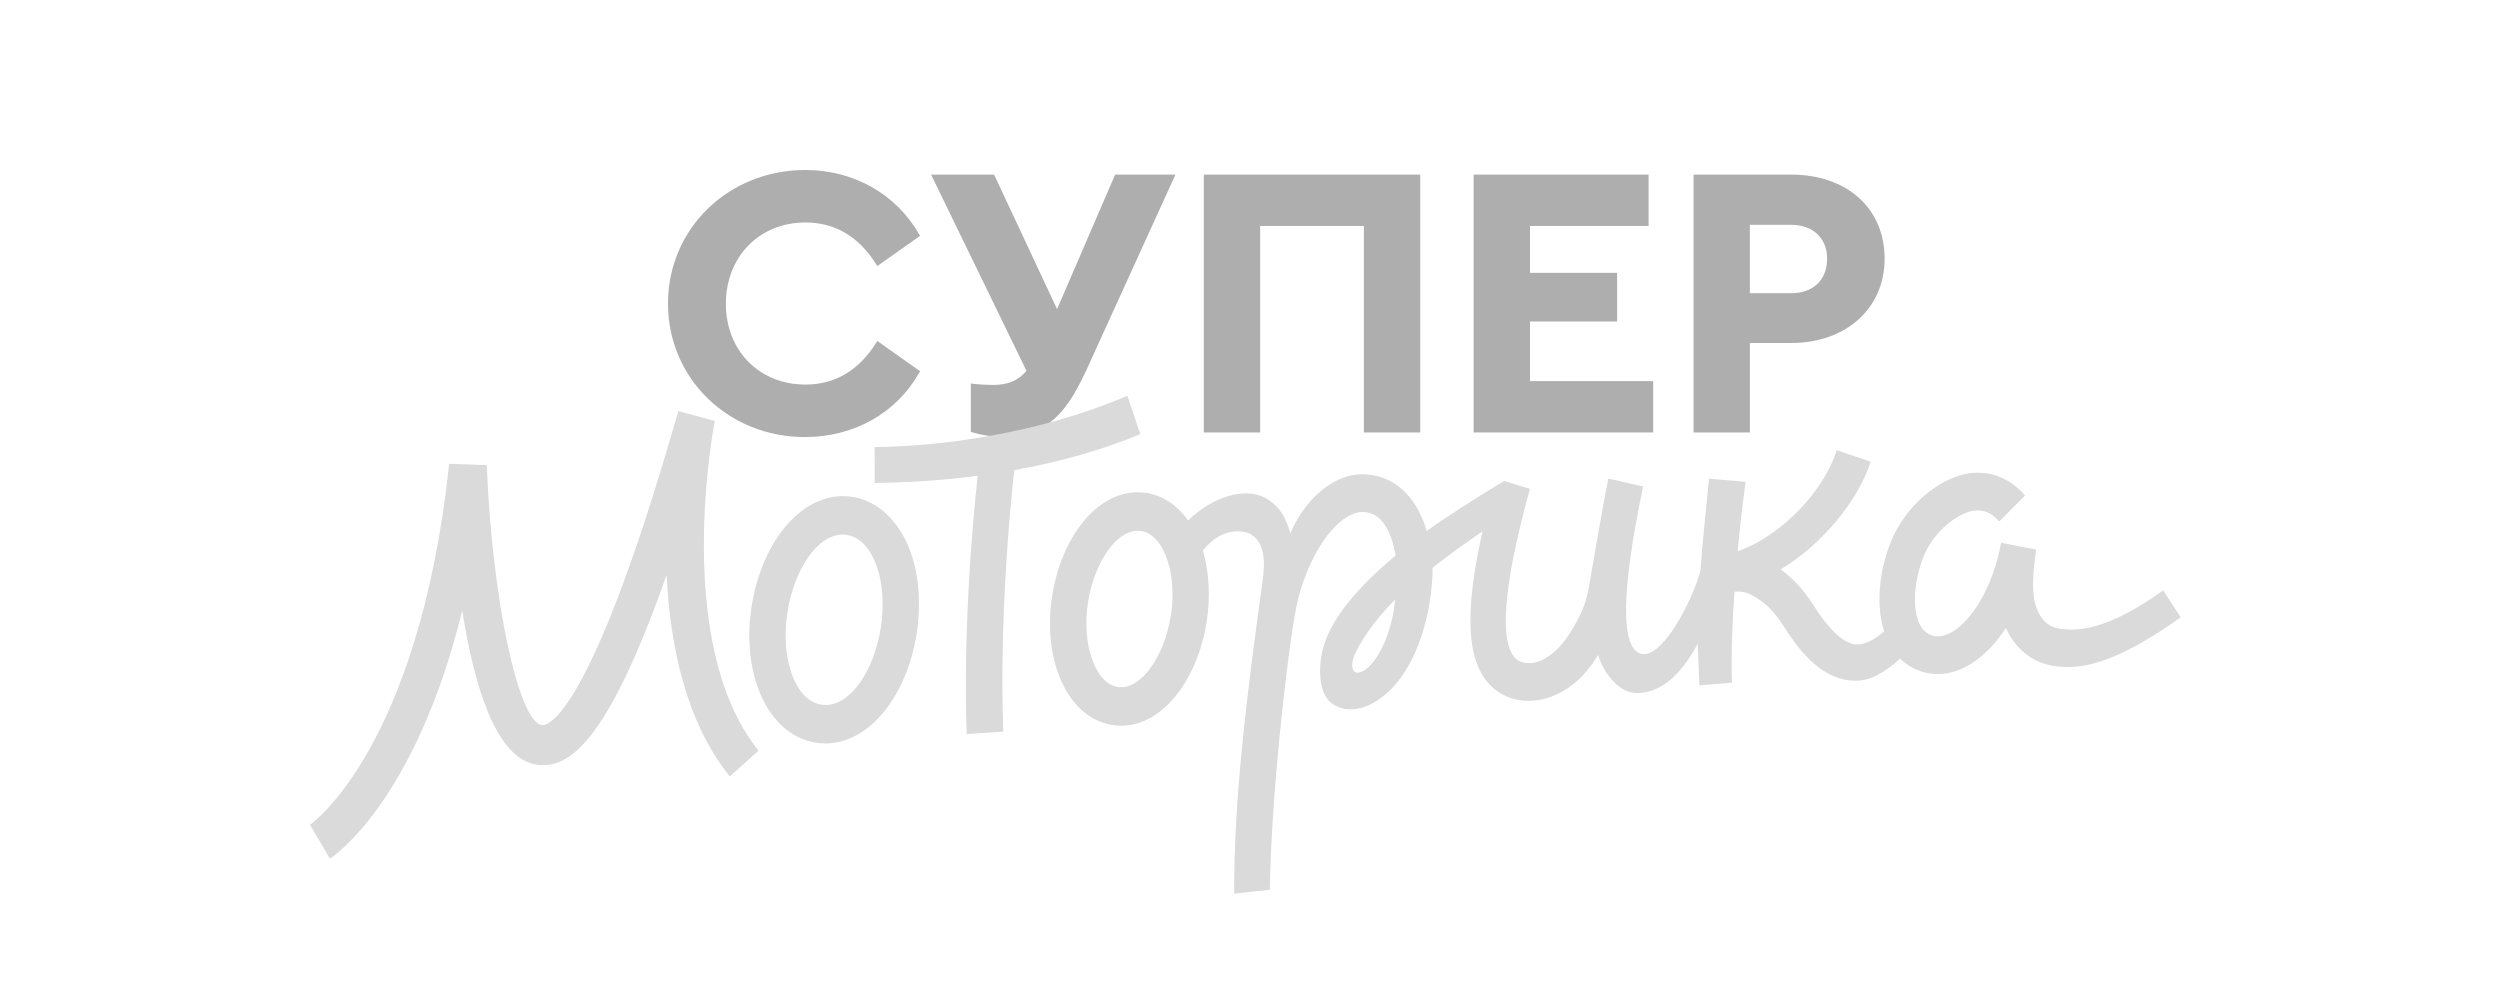
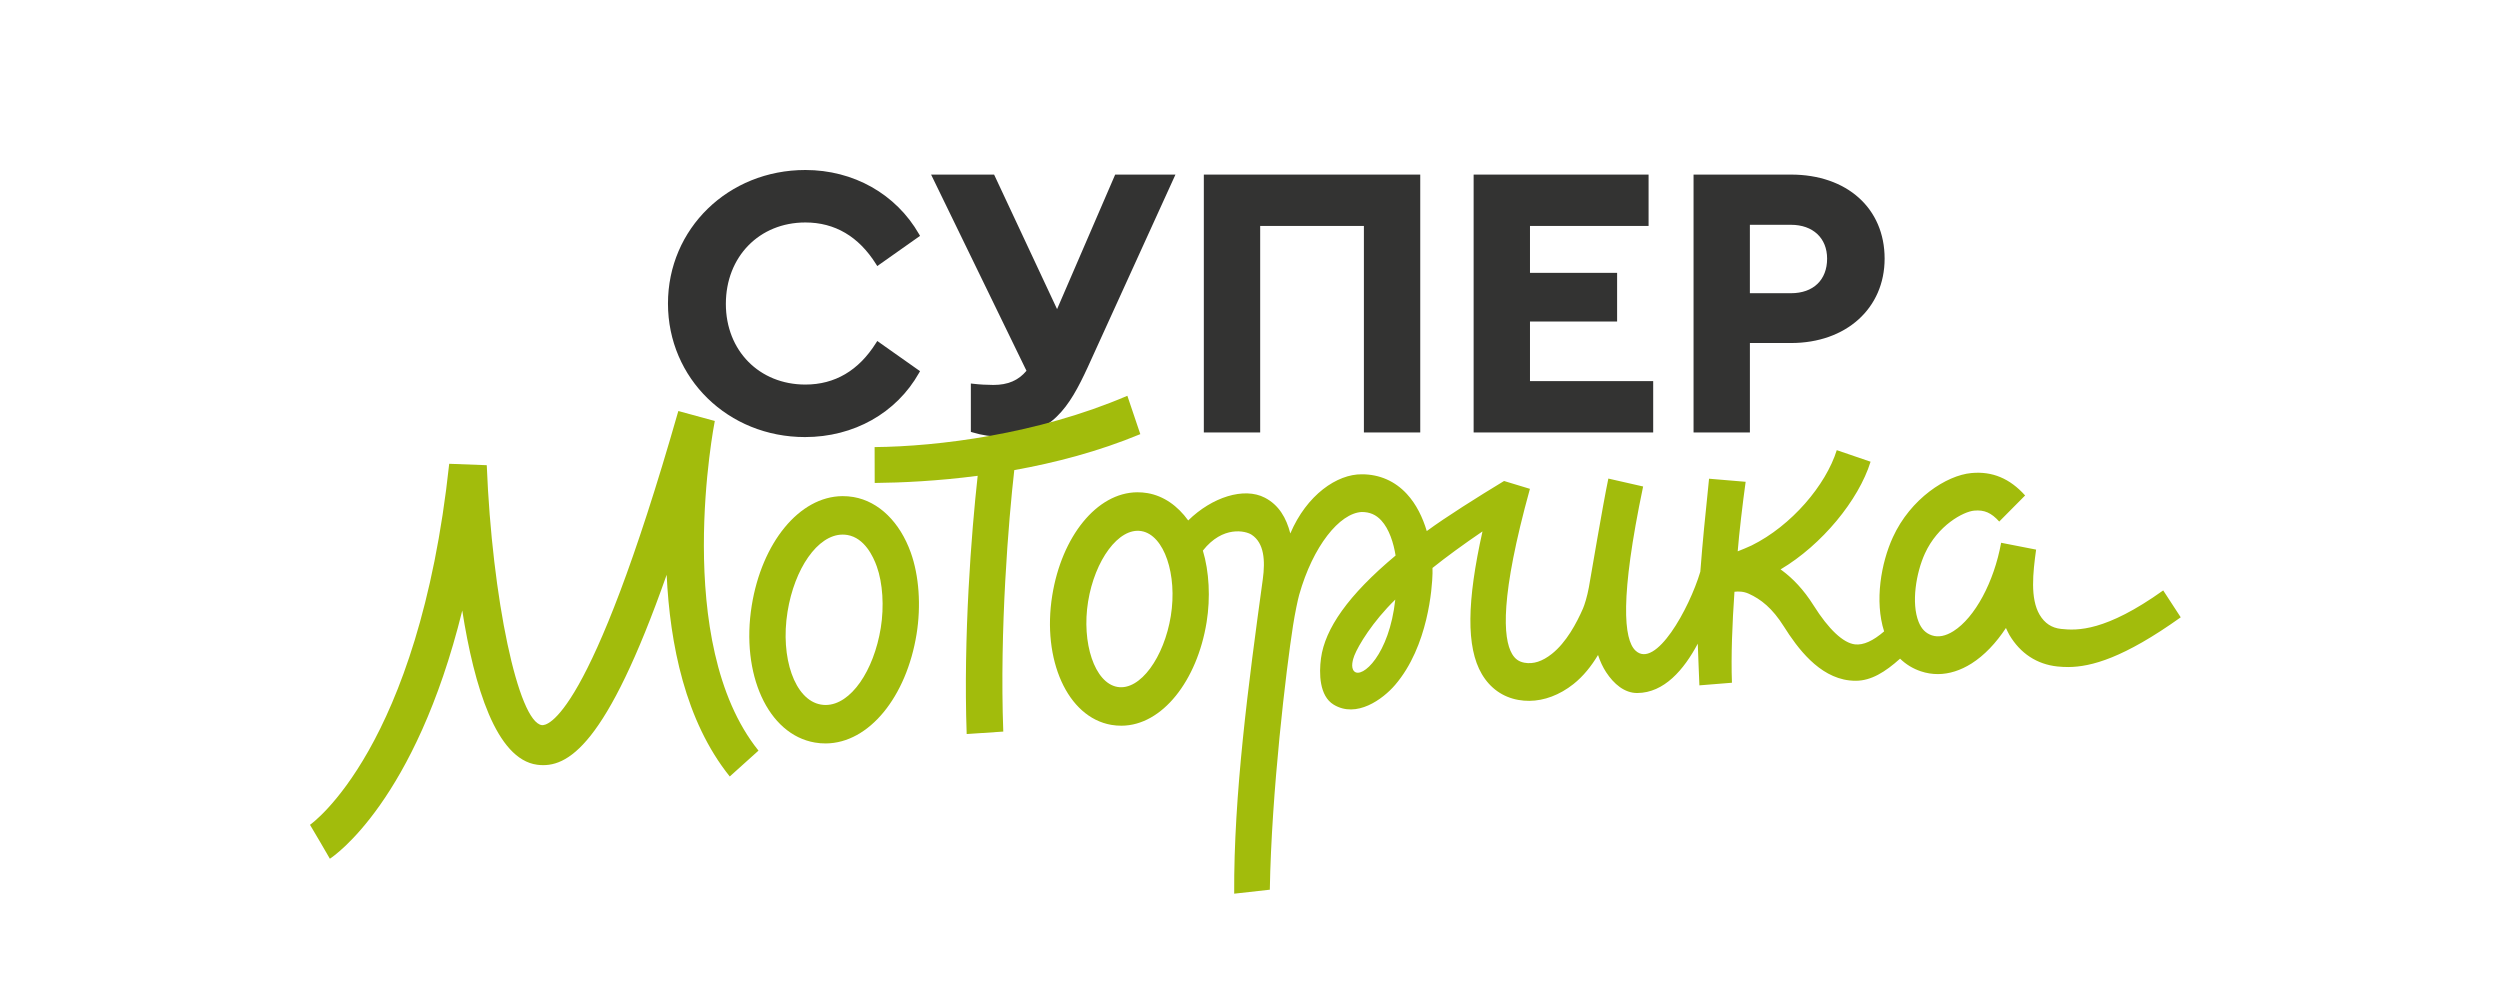
<svg xmlns="http://www.w3.org/2000/svg" width="250" height="100" viewBox="0 0 250 100" fill="none">
-   <g style="mix-blend-mode:luminosity" opacity="0.4">
-     <path d="M80.538 22.247C83.491 22.247 85.868 23.646 87.601 26.403L87.728 26.606L92.006 23.587L91.904 23.409C89.6 19.395 85.351 17 80.538 17C72.834 17 66.799 22.865 66.799 30.354C66.799 37.842 72.817 43.707 80.499 43.707C85.377 43.707 89.64 41.31 91.904 37.296L92.006 37.118L87.728 34.099L87.601 34.3C85.868 37.057 83.491 38.456 80.538 38.456C75.931 38.456 72.588 35.064 72.588 30.39C72.588 25.673 75.931 22.247 80.538 22.247Z" fill="#333332" />
-     <path d="M105.706 30.914L99.409 17.459H93.107L102.646 37.078C101.842 38.043 100.788 38.494 99.343 38.494C98.689 38.494 97.94 38.451 97.335 38.379L97.083 38.35V43.187L97.244 43.235C98.213 43.529 99.148 43.667 100.189 43.667C105.156 43.667 106.944 40.667 108.763 36.739L117.544 17.457H111.516L105.706 30.914Z" fill="#333332" />
-     <path d="M120.381 43.246H126.016V22.594H136.388V43.246H142.023V17.459H120.381V43.246Z" fill="#333332" />
-     <path d="M152.998 32.152H161.711V27.285H152.998V22.594H164.858V17.459H147.363V43.246H165.319V38.111H152.998V32.152Z" fill="#333332" />
-     <path d="M179.102 17.459H169.355V43.246H174.99V34.302H179.102C184.613 34.302 188.462 30.832 188.462 25.861C188.462 20.836 184.7 17.459 179.102 17.459ZM179.102 29.321H174.988V22.48H179.099C181.293 22.48 182.711 23.809 182.711 25.861C182.714 27.994 181.329 29.321 179.102 29.321Z" fill="#333332" />
-     <path d="M114.031 43.415L112.736 39.579C103.735 43.434 93.781 44.651 87.461 44.71L87.47 48.297C90.167 48.271 93.758 48.106 97.768 47.582C97.143 53.231 96.327 63.623 96.668 73.404L100.328 73.159C99.951 62.918 100.866 51.94 101.428 47.012C105.512 46.278 109.854 45.15 114.031 43.415Z" fill="#A2BC0C" />
-     <path d="M216.321 59.041C210.542 63.165 207.724 63.063 206.114 62.892C205.172 62.793 204.469 62.329 203.964 61.477C203.005 59.856 203.291 57.283 203.611 54.959L200.113 54.276C199.402 58.205 197.489 61.756 195.348 63.112C194.561 63.61 193.835 63.751 193.189 63.535C192.569 63.326 192.149 62.9 191.865 62.194C191.104 60.304 191.617 57.26 192.489 55.353C193.784 52.522 196.336 51.161 197.417 51.062C198.428 50.967 199.133 51.274 199.923 52.154L202.512 49.545C200.985 47.844 199.226 47.107 197.134 47.304C194.647 47.533 191.053 49.862 189.286 53.728C188.109 56.299 187.443 60.112 188.412 63.137C187.31 64.088 186.336 64.532 185.502 64.437C184.326 64.303 182.864 62.935 181.364 60.548C180.346 58.931 179.269 57.837 178.221 57.056L178.056 56.94C182.185 54.492 185.862 50.017 187.058 46.17L183.677 45.015C182.591 48.502 179.161 52.566 175.16 54.545C174.836 54.706 174.131 54.989 173.77 55.133C173.907 53.36 174.277 50.245 174.565 48.178L170.905 47.871C170.881 48.172 170.822 48.751 170.737 49.547C170.558 51.269 170.27 54.039 170.033 57.166C168.922 60.893 165.543 66.967 163.543 65.052C162.38 63.939 161.967 59.843 164.312 48.648L160.835 47.856C160.268 50.565 159.1 57.558 158.886 58.739C158.719 59.661 158.442 60.526 158.298 60.852C157.667 62.291 156.641 64.238 155.177 65.393C154.227 66.142 153.338 66.43 152.454 66.273C151.891 66.172 151.508 65.901 151.209 65.395C150.287 63.828 150.006 59.689 152.993 48.883L150.406 48.098C147.748 49.71 144.602 51.69 142.676 53.106C142.272 51.745 141.631 50.419 140.687 49.397C139.5 48.108 137.947 47.429 136.201 47.429C133.713 47.393 130.672 49.488 129.032 53.345C128.63 51.786 127.89 50.495 126.477 49.765C124.403 48.69 121.208 49.706 118.821 52.044C117.763 50.578 116.365 49.591 114.759 49.312C114.418 49.253 114.067 49.225 113.721 49.227C109.663 49.259 106.17 53.677 105.226 59.534C104.191 65.95 106.731 71.722 111.13 72.486C111.47 72.545 111.819 72.573 112.166 72.57C116.225 72.541 119.718 68.068 120.662 62.211C121.056 59.767 120.918 57.156 120.287 55.059C122.28 52.531 124.568 53.081 125.16 53.47C126.426 54.301 126.533 56.062 126.28 57.92C124.839 68.412 123.364 79.487 123.419 89.367L126.982 88.969C127.145 79.21 128.626 66.885 129.301 62.568C129.502 61.278 129.786 59.949 129.917 59.483C131.301 54.593 133.956 51.324 136.165 51.2C136.17 51.2 136.172 51.2 136.174 51.2C136.976 51.2 137.598 51.466 138.127 52.042C138.92 52.901 139.36 54.299 139.559 55.552C134.796 59.53 132.501 62.875 132.1 65.823C131.893 67.346 131.933 69.593 133.366 70.463C135.651 71.851 138.281 69.925 139.513 68.489C142.826 64.623 143.22 58.726 143.252 57.344C143.252 57.329 143.249 56.794 143.249 56.794C144.603 55.709 146.322 54.452 148.249 53.14C146.694 60.114 146.601 64.72 148.182 67.405C149.013 68.819 150.274 69.712 151.834 69.991C152.198 70.057 152.564 70.086 152.93 70.084C154.415 70.074 155.954 69.505 157.339 68.411C158.336 67.623 159.148 66.595 159.803 65.499C160.02 66.15 160.289 66.724 160.611 67.217C161.383 68.396 162.452 69.31 163.732 69.301C166.412 69.28 168.38 66.989 169.777 64.367C169.819 65.916 169.906 67.369 169.94 68.535L173.194 68.273C173.093 65.588 173.23 62.306 173.446 59.175C173.837 59.13 174.343 59.13 174.876 59.371C176.085 59.917 177.231 60.808 178.391 62.653C179.743 64.801 181.89 67.697 184.935 68.04C185.158 68.066 185.38 68.078 185.602 68.076C187.111 68.066 188.501 67.217 190.007 65.865C190.593 66.436 191.292 66.864 192.087 67.13C192.652 67.321 193.232 67.412 193.816 67.408C194.927 67.399 196.057 67.042 197.159 66.346C198.428 65.541 199.597 64.314 200.595 62.797C200.706 63.032 200.809 63.271 200.94 63.495C202.032 65.34 203.689 66.428 205.733 66.646C206.078 66.682 206.444 66.705 206.837 66.703C209.123 66.686 212.364 65.804 218.073 61.73L216.321 59.041ZM117.082 61.593C116.417 65.711 114.026 69.087 111.743 68.692C109.458 68.296 108.144 64.276 108.809 60.158C109.473 56.041 111.864 52.715 114.147 53.11C116.432 53.506 117.746 57.473 117.082 61.593ZM135.425 67.137C135.033 66.758 135.296 65.909 135.435 65.554C135.831 64.545 137.251 62.177 139.528 59.957C138.929 65.478 136.208 67.892 135.425 67.137Z" fill="#A2BC0C" />
-     <path d="M71.48 42.098L67.832 41.103C58.945 72.208 54.645 72.58 54.184 72.512C51.827 72.197 49.201 59.806 48.676 46.52L44.921 46.379C41.863 74.85 31.108 82.409 31 82.481L31.999 84.173L31.013 82.472L32.987 85.874C33.402 85.604 41.529 80.096 46.226 61.055C47.422 68.683 49.631 75.925 53.712 76.473C56.768 76.882 60.642 74.586 66.666 57.479C66.99 64.383 68.524 72.104 72.976 77.648L75.849 75.062C67.157 64.241 71.435 42.318 71.48 42.098Z" fill="#A2BC0C" />
-     <path d="M85.357 49.704C84.993 49.641 84.619 49.611 84.25 49.613C79.917 49.645 76.187 54.294 75.177 60.548C74.073 67.4 76.783 73.436 81.481 74.253C81.845 74.317 82.217 74.347 82.587 74.344C86.921 74.312 90.651 69.664 91.66 63.409C92.118 60.57 91.91 57.574 91.079 55.252C89.995 52.233 87.909 50.147 85.357 49.704ZM88.08 62.787C87.386 67.087 85.078 70.478 82.587 70.498C82.422 70.5 82.253 70.485 82.086 70.455C79.479 70.002 78.013 65.779 78.755 61.171C79.449 56.871 81.758 53.479 84.249 53.46C84.415 53.458 84.583 53.473 84.748 53.5C86.455 53.797 87.319 55.633 87.68 56.64C88.279 58.31 88.425 60.646 88.08 62.787Z" fill="#A2BC0C" />
-   </g>
+   <path d="M80.536 22.247C83.489 22.247 85.866 23.646 87.599 26.403L87.726 26.606L92.004 23.587L91.902 23.409C89.598 19.395 85.349 17 80.536 17C72.832 17 66.797 22.865 66.797 30.354C66.797 37.842 72.815 43.707 80.497 43.707C85.375 43.707 89.638 41.31 91.902 37.296L92.004 37.118L87.726 34.099L87.599 34.3C85.866 37.057 83.489 38.456 80.536 38.456C75.929 38.456 72.586 35.064 72.586 30.39C72.586 25.673 75.929 22.247 80.536 22.247Z" fill="#333332" />
+   <path d="M105.707 30.914L99.41 17.459H93.109L102.648 37.078C101.844 38.043 100.79 38.494 99.345 38.494C98.691 38.494 97.942 38.451 97.337 38.379L97.085 38.35V43.187L97.246 43.235C98.215 43.529 99.15 43.667 100.191 43.667C105.158 43.667 106.946 40.667 108.765 36.739L117.546 17.457H111.518L105.707 30.914Z" fill="#333332" />
+   <path d="M120.383 43.246H126.018V22.594H136.39V43.246H142.025V17.459H120.383V43.246Z" fill="#333332" />
+   <path d="M152.998 32.152H161.711V27.285H152.998V22.594H164.858V17.459H147.363V43.246H165.319V38.111H152.998V32.152Z" fill="#333332" />
+   <path d="M179.102 17.459H169.355V43.246H174.99V34.302H179.102C184.613 34.302 188.462 30.832 188.462 25.861C188.462 20.836 184.7 17.459 179.102 17.459ZM179.102 29.321H174.988V22.48H179.099C181.293 22.48 182.711 23.809 182.711 25.861C182.714 27.994 181.329 29.321 179.102 29.321Z" fill="#333332" />
+   <path d="M114.031 43.414L112.736 39.578C103.735 43.433 93.781 44.65 87.461 44.709L87.47 48.296C90.167 48.27 93.758 48.105 97.768 47.581C97.143 53.23 96.327 63.622 96.668 73.403L100.328 73.158C99.951 62.917 100.866 51.939 101.428 47.011C105.512 46.277 109.854 45.149 114.031 43.414Z" fill="#A2BC0C" />
+   <path d="M216.321 59.042C210.542 63.166 207.724 63.065 206.114 62.893C205.172 62.794 204.469 62.33 203.964 61.478C203.005 59.857 203.291 57.284 203.611 54.961L200.113 54.277C199.402 58.206 197.489 61.757 195.348 63.113C194.561 63.611 193.835 63.752 193.189 63.536C192.569 63.327 192.149 62.901 191.865 62.195C191.104 60.305 191.617 57.261 192.489 55.354C193.784 52.523 196.336 51.162 197.417 51.063C198.428 50.968 199.133 51.275 199.923 52.155L202.512 49.546C200.985 47.845 199.226 47.108 197.134 47.305C194.647 47.534 191.053 49.863 189.286 53.729C188.109 56.3 187.443 60.113 188.412 63.138C187.31 64.089 186.336 64.533 185.502 64.438C184.326 64.305 182.864 62.936 181.364 60.549C180.346 58.932 179.269 57.838 178.221 57.057L178.056 56.941C182.185 54.493 185.862 50.018 187.058 46.171L183.677 45.016C182.591 48.503 179.161 52.567 175.16 54.546C174.836 54.707 174.131 54.99 173.77 55.134C173.907 53.361 174.277 50.246 174.565 48.179L170.905 47.872C170.881 48.173 170.822 48.752 170.737 49.548C170.558 51.27 170.27 54.04 170.033 57.167C168.922 60.894 165.543 66.968 163.543 65.053C162.38 63.94 161.967 59.844 164.312 48.649L160.835 47.857C160.268 50.566 159.1 57.559 158.886 58.74C158.719 59.662 158.442 60.528 158.298 60.853C157.667 62.292 156.641 64.239 155.177 65.394C154.227 66.143 153.338 66.431 152.454 66.274C151.891 66.173 151.508 65.902 151.209 65.396C150.287 63.829 150.006 59.69 152.993 48.884L150.406 48.099C147.748 49.711 144.602 51.691 142.676 53.107C142.272 51.746 141.631 50.42 140.687 49.398C139.5 48.109 137.947 47.43 136.201 47.43C133.713 47.394 130.672 49.489 129.032 53.346C128.63 51.787 127.89 50.496 126.477 49.766C124.403 48.691 121.208 49.707 118.821 52.045C117.763 50.578 116.365 49.592 114.759 49.313C114.418 49.254 114.067 49.226 113.721 49.228C109.663 49.26 106.17 53.678 105.226 59.535C104.191 65.951 106.731 71.723 111.13 72.487C111.47 72.546 111.819 72.574 112.166 72.571C116.225 72.542 119.718 68.069 120.662 62.212C121.056 59.768 120.918 57.157 120.287 55.06C122.28 52.531 124.568 53.082 125.16 53.471C126.426 54.303 126.533 56.063 126.28 57.921C124.839 68.413 123.364 79.488 123.419 89.368L126.982 88.97C127.145 79.211 128.626 66.886 129.301 62.569C129.502 61.279 129.786 59.95 129.917 59.484C131.301 54.594 133.956 51.325 136.165 51.2C136.17 51.2 136.172 51.2 136.174 51.2C136.976 51.2 137.598 51.467 138.127 52.043C138.92 52.902 139.36 54.3 139.559 55.553C134.796 59.531 132.501 62.876 132.1 65.823C131.893 67.347 131.933 69.594 133.366 70.464C135.651 71.852 138.281 69.927 139.513 68.49C142.826 64.624 143.22 58.727 143.252 57.345C143.252 57.33 143.249 56.795 143.249 56.795C144.603 55.71 146.322 54.453 148.249 53.141C146.694 60.115 146.601 64.721 148.182 67.406C149.013 68.82 150.274 69.713 151.834 69.992C152.198 70.058 152.564 70.087 152.93 70.085C154.415 70.075 155.954 69.506 157.339 68.412C158.336 67.624 159.148 66.596 159.803 65.5C160.02 66.151 160.289 66.725 160.611 67.218C161.383 68.397 162.452 69.311 163.732 69.302C166.412 69.281 168.38 66.99 169.777 64.368C169.819 65.917 169.906 67.37 169.94 68.536L173.194 68.274C173.093 65.589 173.23 62.307 173.446 59.175C173.837 59.131 174.343 59.131 174.876 59.372C176.085 59.918 177.231 60.809 178.391 62.654C179.743 64.802 181.89 67.698 184.935 68.041C185.158 68.067 185.38 68.079 185.602 68.077C187.111 68.067 188.501 67.218 190.007 65.866C190.593 66.438 191.292 66.865 192.087 67.131C192.652 67.322 193.232 67.413 193.816 67.409C194.927 67.4 196.057 67.043 197.159 66.347C198.428 65.542 199.597 64.315 200.595 62.798C200.706 63.033 200.809 63.272 200.94 63.496C202.032 65.341 203.689 66.429 205.733 66.647C206.078 66.683 206.444 66.706 206.837 66.704C209.123 66.687 212.364 65.805 218.073 61.731L216.321 59.042ZM117.082 61.594C116.417 65.712 114.026 69.088 111.743 68.693C109.458 68.297 108.144 64.277 108.809 60.159C109.473 56.042 111.864 52.715 114.147 53.111C116.432 53.507 117.746 57.474 117.082 61.594ZM135.425 67.138C135.033 66.759 135.296 65.91 135.435 65.555C135.831 64.546 137.251 62.178 139.528 59.958C138.929 65.479 136.208 67.893 135.425 67.138Z" fill="#A2BC0C" />
+   <path d="M71.48 42.098L67.832 41.103C58.945 72.208 54.645 72.58 54.184 72.512C51.827 72.197 49.201 59.806 48.676 46.52L44.921 46.379C41.863 74.85 31.108 82.409 31 82.481L31.999 84.173L31.013 82.472L32.987 85.874C33.402 85.604 41.529 80.096 46.226 61.055C47.422 68.683 49.631 75.925 53.712 76.473C56.768 76.882 60.642 74.586 66.666 57.479C66.99 64.383 68.524 72.104 72.976 77.648L75.849 75.062C67.157 64.241 71.435 42.318 71.48 42.098Z" fill="#A2BC0C" />
+   <path d="M85.355 49.704C84.991 49.641 84.617 49.611 84.248 49.613C79.915 49.645 76.185 54.294 75.175 60.548C74.071 67.4 76.781 73.436 81.479 74.253C81.843 74.317 82.215 74.347 82.585 74.344C86.919 74.312 90.649 69.664 91.658 63.409C92.116 60.57 91.908 57.574 91.077 55.252C89.993 52.233 87.907 50.147 85.355 49.704ZM88.078 62.787C87.384 67.087 85.076 70.478 82.585 70.498C82.42 70.5 82.251 70.485 82.084 70.455C79.477 70.002 78.011 65.779 78.754 61.171C79.447 56.871 81.756 53.479 84.247 53.46C84.413 53.458 84.581 53.473 84.746 53.5C86.453 53.797 87.317 55.633 87.678 56.64C88.277 58.31 88.423 60.646 88.078 62.787Z" fill="#A2BC0C" />
</svg>
